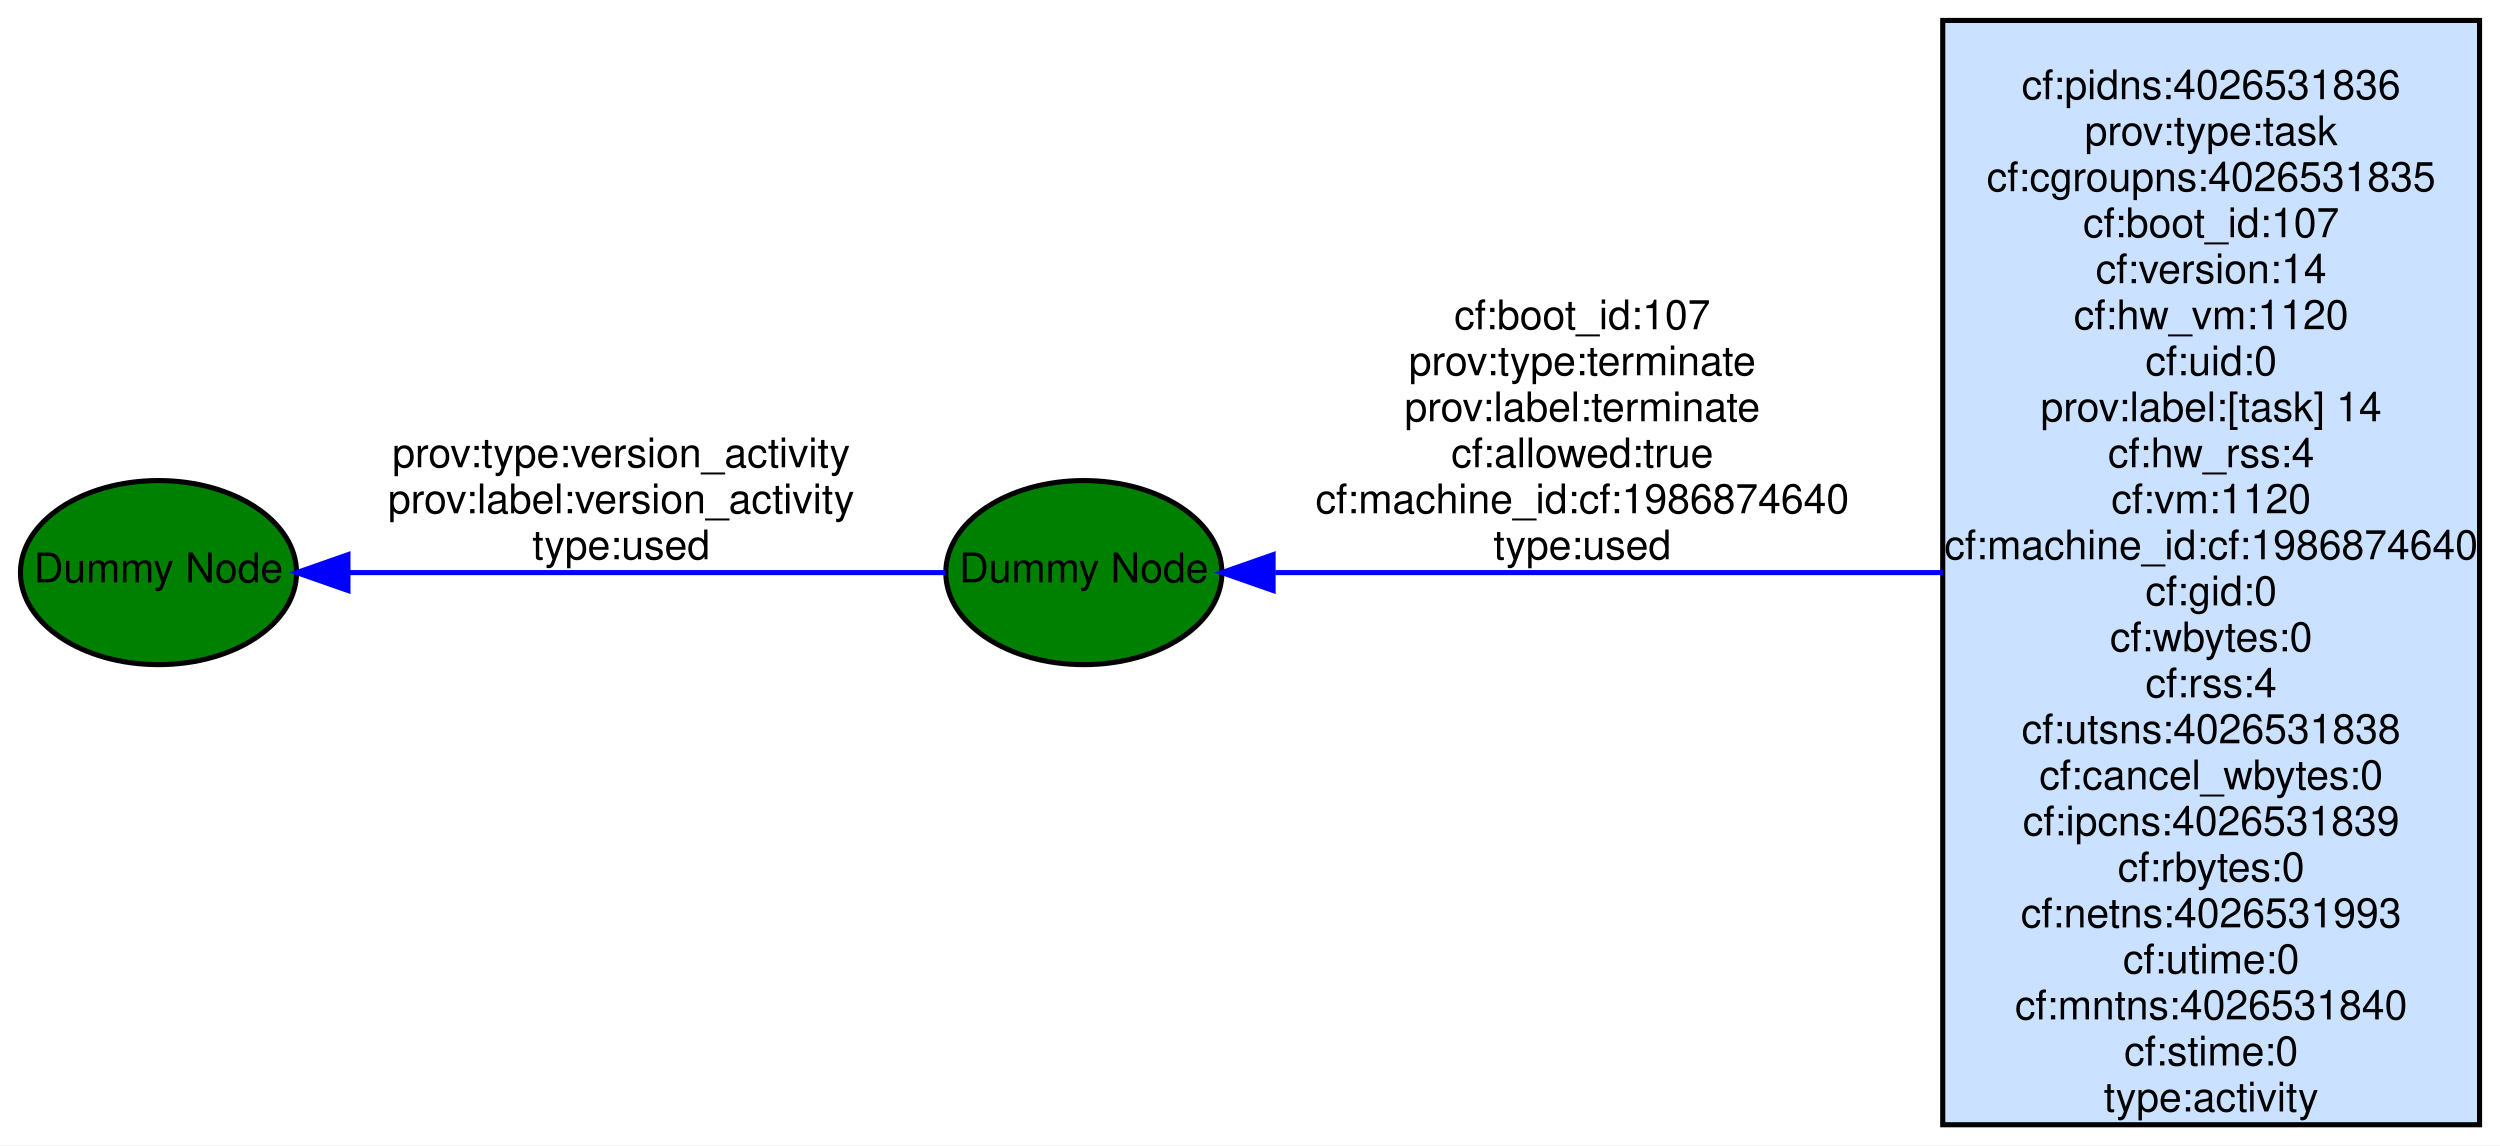
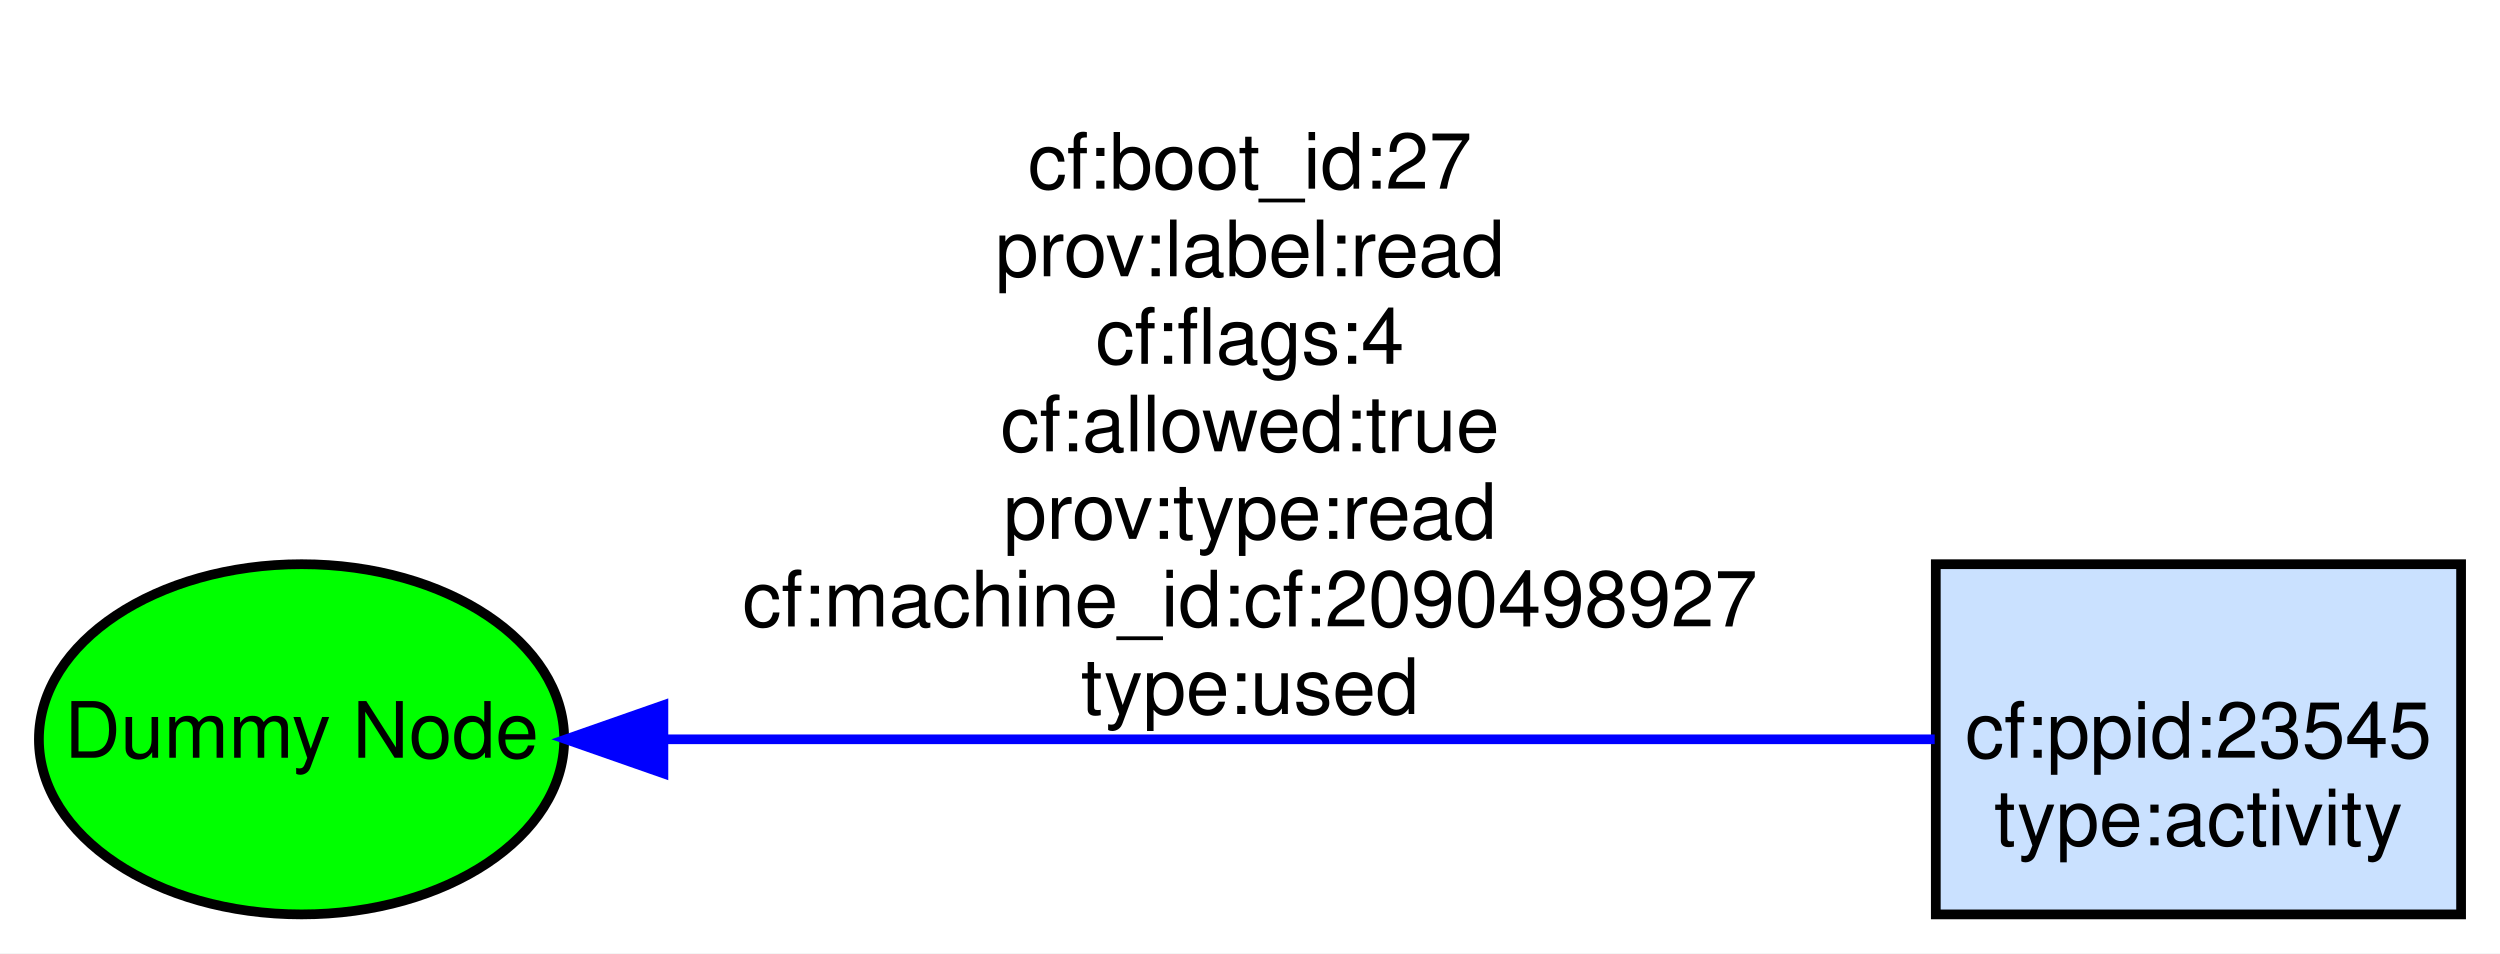
- <svg xmlns="http://www.w3.org/2000/svg" width="489pt" height="224pt" viewBox="0.00 0.00 489.00 224.00">
-   <g id="graph0" class="graph" transform="scale(1 1) rotate(0) translate(4 220)">
-     <polygon fill="white" stroke="none" points="-4,4 -4,-220 485,-220 485,4 -4,4" />
+ <svg xmlns="http://www.w3.org/2000/svg" width="257pt" height="98pt" viewBox="0.00 0.00 257.00 98.00">
+   <g id="graph0" class="graph" transform="scale(1 1) rotate(0) translate(4 94)">
+     <polygon fill="#ffffff" stroke="transparent" points="-4,4 -4,-94 253,-94 253,4 -4,4" />
    <g id="node1" class="node">
-       <polygon fill="#cae1ff" stroke="black" points="481,-216 376,-216 376,-0 481,-0 481,-216" />
-       <text text-anchor="middle" x="428.5" y="-200.6" font-family="Helvetica,sans-Serif" font-size="8.00">cf:pidns:4026531836</text>
-       <text text-anchor="middle" x="428.5" y="-191.6" font-family="Helvetica,sans-Serif" font-size="8.00">prov:type:task</text>
-       <text text-anchor="middle" x="428.5" y="-182.6" font-family="Helvetica,sans-Serif" font-size="8.00">cf:cgroupns:4026531835</text>
-       <text text-anchor="middle" x="428.5" y="-173.6" font-family="Helvetica,sans-Serif" font-size="8.00">cf:boot_id:107</text>
-       <text text-anchor="middle" x="428.5" y="-164.6" font-family="Helvetica,sans-Serif" font-size="8.00">cf:version:14</text>
-       <text text-anchor="middle" x="428.5" y="-155.6" font-family="Helvetica,sans-Serif" font-size="8.00">cf:hw_vm:1120</text>
-       <text text-anchor="middle" x="428.5" y="-146.6" font-family="Helvetica,sans-Serif" font-size="8.00">cf:uid:0</text>
-       <text text-anchor="middle" x="428.5" y="-137.6" font-family="Helvetica,sans-Serif" font-size="8.00">prov:label:[task] 14</text>
-       <text text-anchor="middle" x="428.5" y="-128.6" font-family="Helvetica,sans-Serif" font-size="8.00">cf:hw_rss:4</text>
-       <text text-anchor="middle" x="428.5" y="-119.6" font-family="Helvetica,sans-Serif" font-size="8.00">cf:vm:1120</text>
-       <text text-anchor="middle" x="428.5" y="-110.6" font-family="Helvetica,sans-Serif" font-size="8.00">cf:machine_id:cf:1986874640</text>
-       <text text-anchor="middle" x="428.5" y="-101.6" font-family="Helvetica,sans-Serif" font-size="8.00">cf:gid:0</text>
-       <text text-anchor="middle" x="428.5" y="-92.6" font-family="Helvetica,sans-Serif" font-size="8.00">cf:wbytes:0</text>
-       <text text-anchor="middle" x="428.5" y="-83.6" font-family="Helvetica,sans-Serif" font-size="8.00">cf:rss:4</text>
-       <text text-anchor="middle" x="428.5" y="-74.6" font-family="Helvetica,sans-Serif" font-size="8.00">cf:utsns:4026531838</text>
-       <text text-anchor="middle" x="428.5" y="-65.6" font-family="Helvetica,sans-Serif" font-size="8.00">cf:cancel_wbytes:0</text>
-       <text text-anchor="middle" x="428.5" y="-56.6" font-family="Helvetica,sans-Serif" font-size="8.00">cf:ipcns:4026531839</text>
-       <text text-anchor="middle" x="428.5" y="-47.6" font-family="Helvetica,sans-Serif" font-size="8.00">cf:rbytes:0</text>
-       <text text-anchor="middle" x="428.5" y="-38.6" font-family="Helvetica,sans-Serif" font-size="8.00">cf:netns:4026531993</text>
-       <text text-anchor="middle" x="428.5" y="-29.6" font-family="Helvetica,sans-Serif" font-size="8.00">cf:utime:0</text>
-       <text text-anchor="middle" x="428.5" y="-20.6" font-family="Helvetica,sans-Serif" font-size="8.00">cf:mntns:4026531840</text>
-       <text text-anchor="middle" x="428.5" y="-11.6" font-family="Helvetica,sans-Serif" font-size="8.00">cf:stime:0</text>
-       <text text-anchor="middle" x="428.5" y="-2.6" font-family="Helvetica,sans-Serif" font-size="8.00">type:activity</text>
+       <polygon fill="#cae1ff" stroke="#000000" points="249,-36 195,-36 195,0 249,0 249,-36" />
+       <text text-anchor="middle" x="222" y="-16.1" font-family="Helvetica,sans-Serif" font-size="8.00" fill="#000000">cf:ppid:23545</text>
+       <text text-anchor="middle" x="222" y="-7.1" font-family="Helvetica,sans-Serif" font-size="8.00" fill="#000000">type:activity</text>
    </g>
    <g id="node2" class="node">
-       <ellipse fill="green" stroke="black" cx="208" cy="-108" rx="27" ry="18" />
-       <text text-anchor="middle" x="208" y="-106.1" font-family="Helvetica,sans-Serif" font-size="8.00">Dummy Node</text>
-     </g>
-     <g id="edge2" class="edge">
-       <path fill="none" stroke="blue" d="M375.995,-108C335.862,-108 281.139,-108 245.445,-108" />
-       <polygon fill="blue" stroke="blue" points="245.016,-104.5 235.016,-108 245.016,-111.5 245.016,-104.5" />
-       <text text-anchor="middle" x="305.5" y="-155.6" font-family="Helvetica,sans-Serif" font-size="8.00">cf:boot_id:107</text>
-       <text text-anchor="middle" x="305.5" y="-146.6" font-family="Helvetica,sans-Serif" font-size="8.00">prov:type:terminate</text>
-       <text text-anchor="middle" x="305.5" y="-137.6" font-family="Helvetica,sans-Serif" font-size="8.00">prov:label:terminate</text>
-       <text text-anchor="middle" x="305.5" y="-128.6" font-family="Helvetica,sans-Serif" font-size="8.00">cf:allowed:true</text>
-       <text text-anchor="middle" x="305.5" y="-119.6" font-family="Helvetica,sans-Serif" font-size="8.00">cf:machine_id:cf:1986874640</text>
-       <text text-anchor="middle" x="305.5" y="-110.6" font-family="Helvetica,sans-Serif" font-size="8.00">type:used</text>
-     </g>
-     <g id="node3" class="node">
-       <ellipse fill="green" stroke="black" cx="27" cy="-108" rx="27" ry="18" />
-       <text text-anchor="middle" x="27" y="-106.1" font-family="Helvetica,sans-Serif" font-size="8.00">Dummy Node</text>
+       <ellipse fill="#00ff00" stroke="#000000" cx="27" cy="-18" rx="27" ry="18" />
+       <text text-anchor="middle" x="27" y="-16.1" font-family="Helvetica,sans-Serif" font-size="8.00" fill="#000000">Dummy Node</text>
    </g>
    <g id="edge1" class="edge">
-       <path fill="none" stroke="blue" d="M180.972,-108C150.216,-108 98.858,-108 64.228,-108" />
-       <polygon fill="blue" stroke="blue" points="64.06,-104.5 54.06,-108 64.059,-111.5 64.06,-104.5" />
-       <text text-anchor="middle" x="117.5" y="-128.6" font-family="Helvetica,sans-Serif" font-size="8.00">prov:type:version_activity</text>
-       <text text-anchor="middle" x="117.5" y="-119.6" font-family="Helvetica,sans-Serif" font-size="8.00">prov:label:version_activity</text>
-       <text text-anchor="middle" x="117.5" y="-110.6" font-family="Helvetica,sans-Serif" font-size="8.00">type:used</text>
+       <path fill="none" stroke="#0000ff" d="M194.886,-18C160.928,-18 102.579,-18 64.395,-18" />
+       <polygon fill="#0000ff" stroke="#0000ff" points="64.197,-14.5 54.197,-18 64.197,-21.5 64.197,-14.5" />
+       <text text-anchor="middle" x="124.5" y="-74.6" font-family="Helvetica,sans-Serif" font-size="8.00" fill="#000000">cf:boot_id:27</text>
+       <text text-anchor="middle" x="124.5" y="-65.6" font-family="Helvetica,sans-Serif" font-size="8.00" fill="#000000">prov:label:read</text>
+       <text text-anchor="middle" x="124.5" y="-56.6" font-family="Helvetica,sans-Serif" font-size="8.00" fill="#000000">cf:flags:4</text>
+       <text text-anchor="middle" x="124.5" y="-47.6" font-family="Helvetica,sans-Serif" font-size="8.00" fill="#000000">cf:allowed:true</text>
+       <text text-anchor="middle" x="124.5" y="-38.6" font-family="Helvetica,sans-Serif" font-size="8.00" fill="#000000">prov:type:read</text>
+       <text text-anchor="middle" x="124.5" y="-29.6" font-family="Helvetica,sans-Serif" font-size="8.00" fill="#000000">cf:machine_id:cf:2090498927</text>
+       <text text-anchor="middle" x="124.5" y="-20.6" font-family="Helvetica,sans-Serif" font-size="8.00" fill="#000000">type:used</text>
    </g>
  </g>
</svg>
